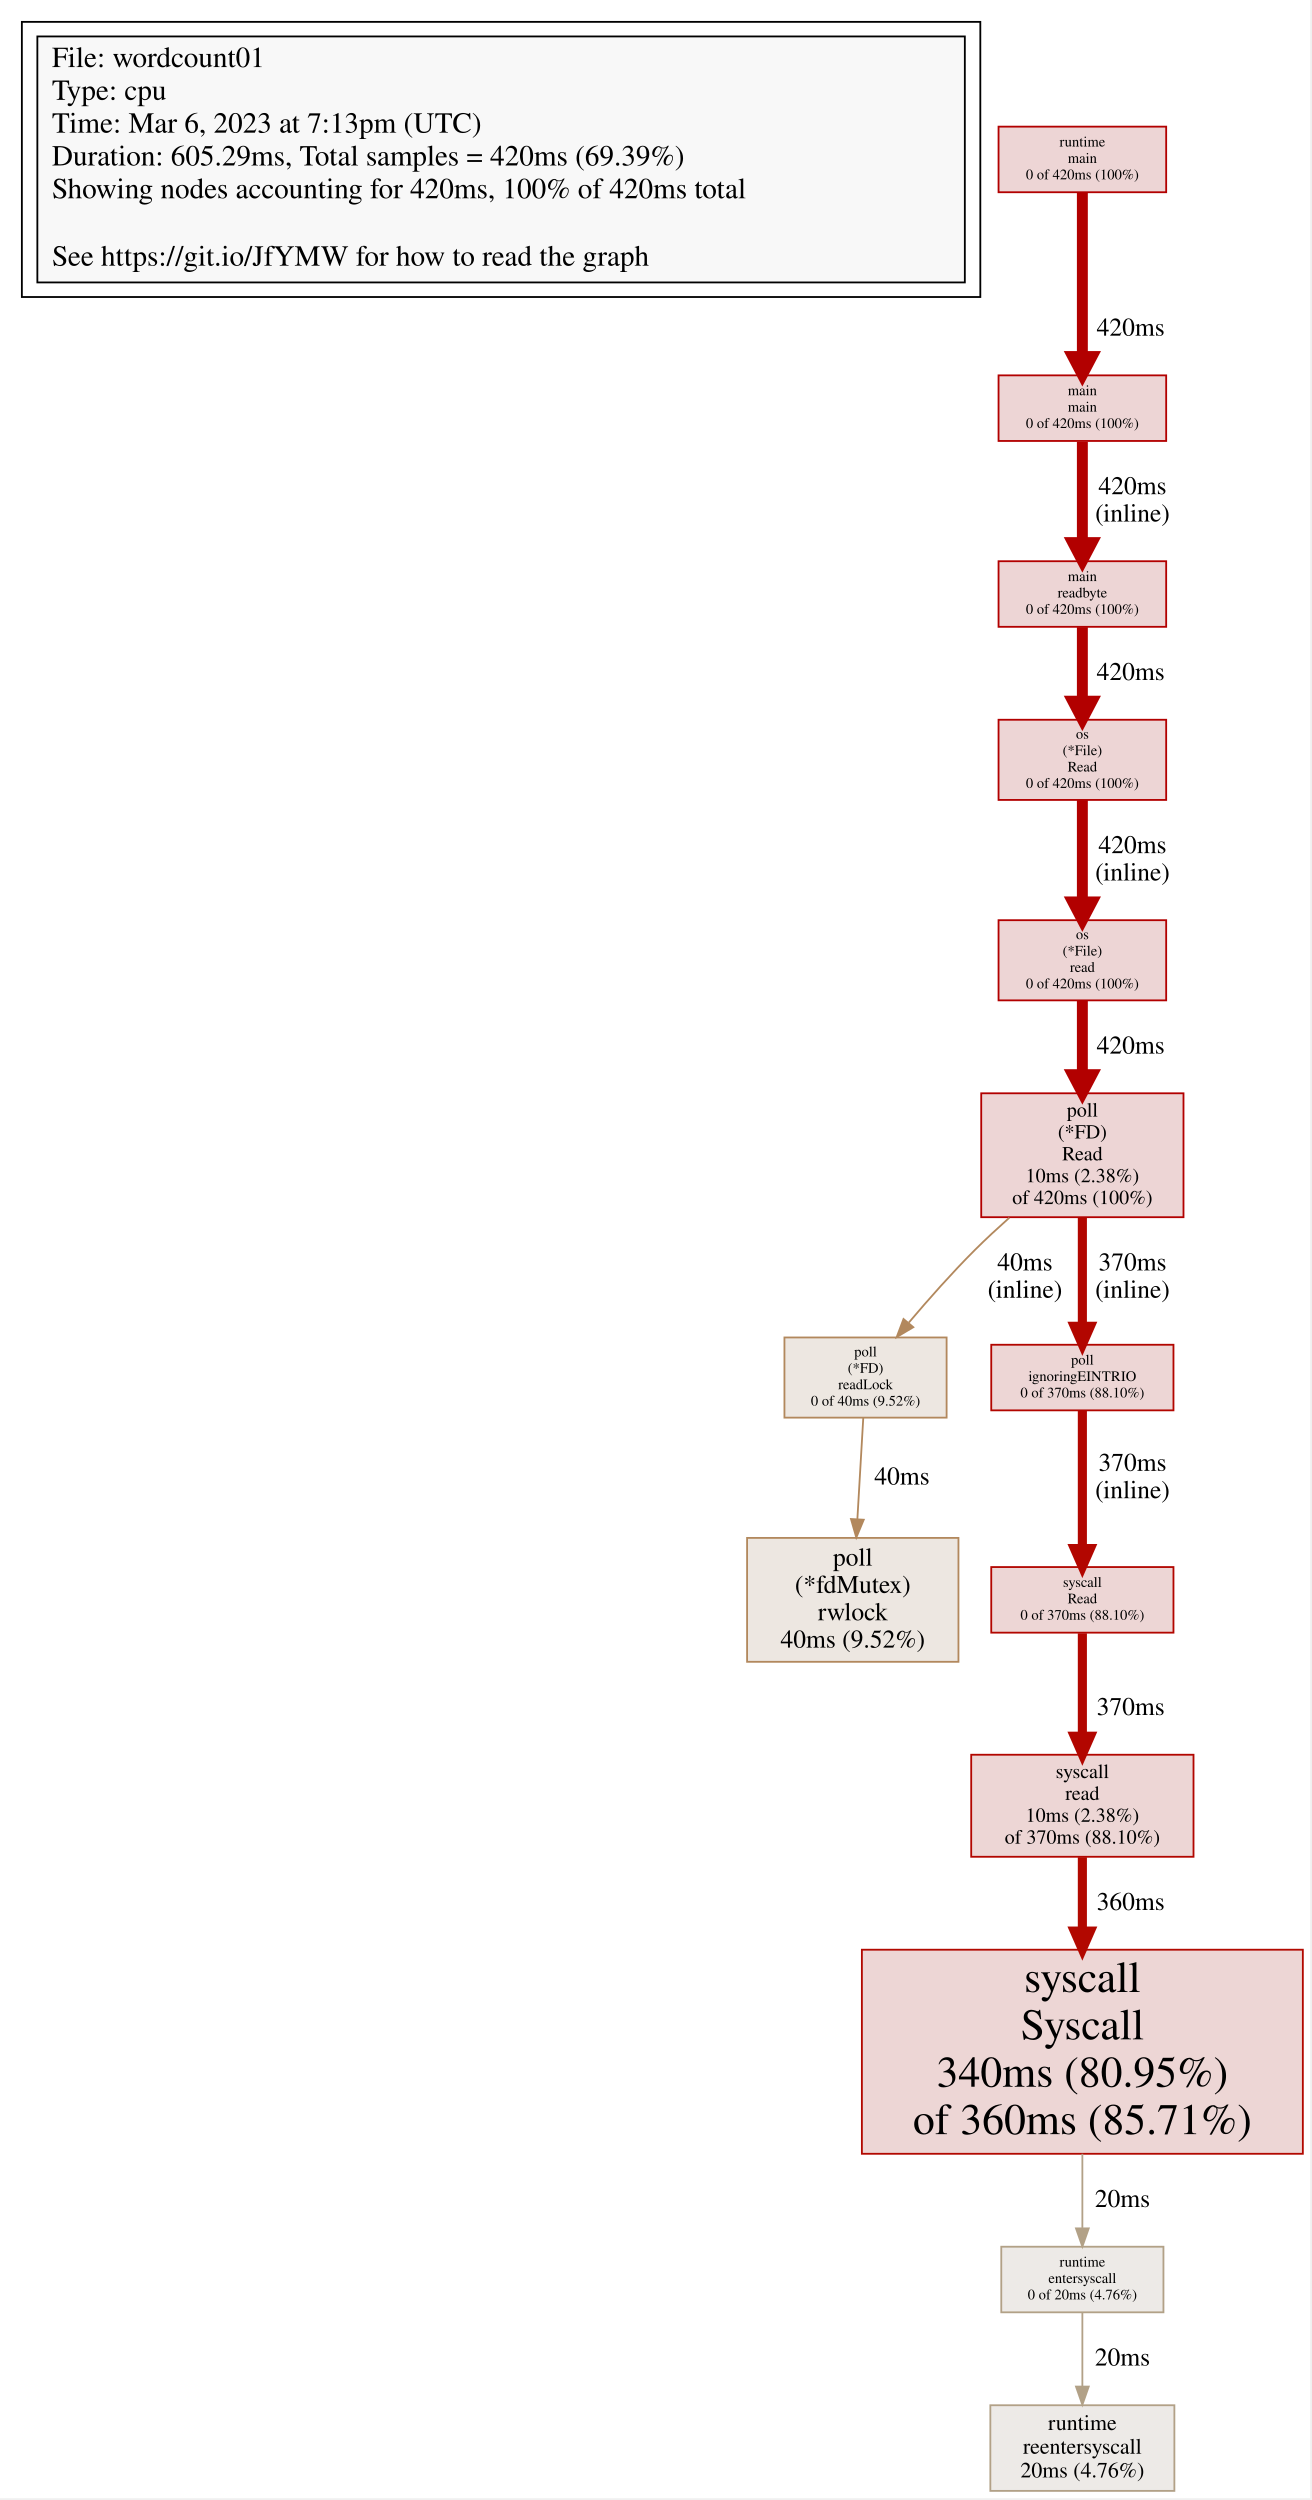
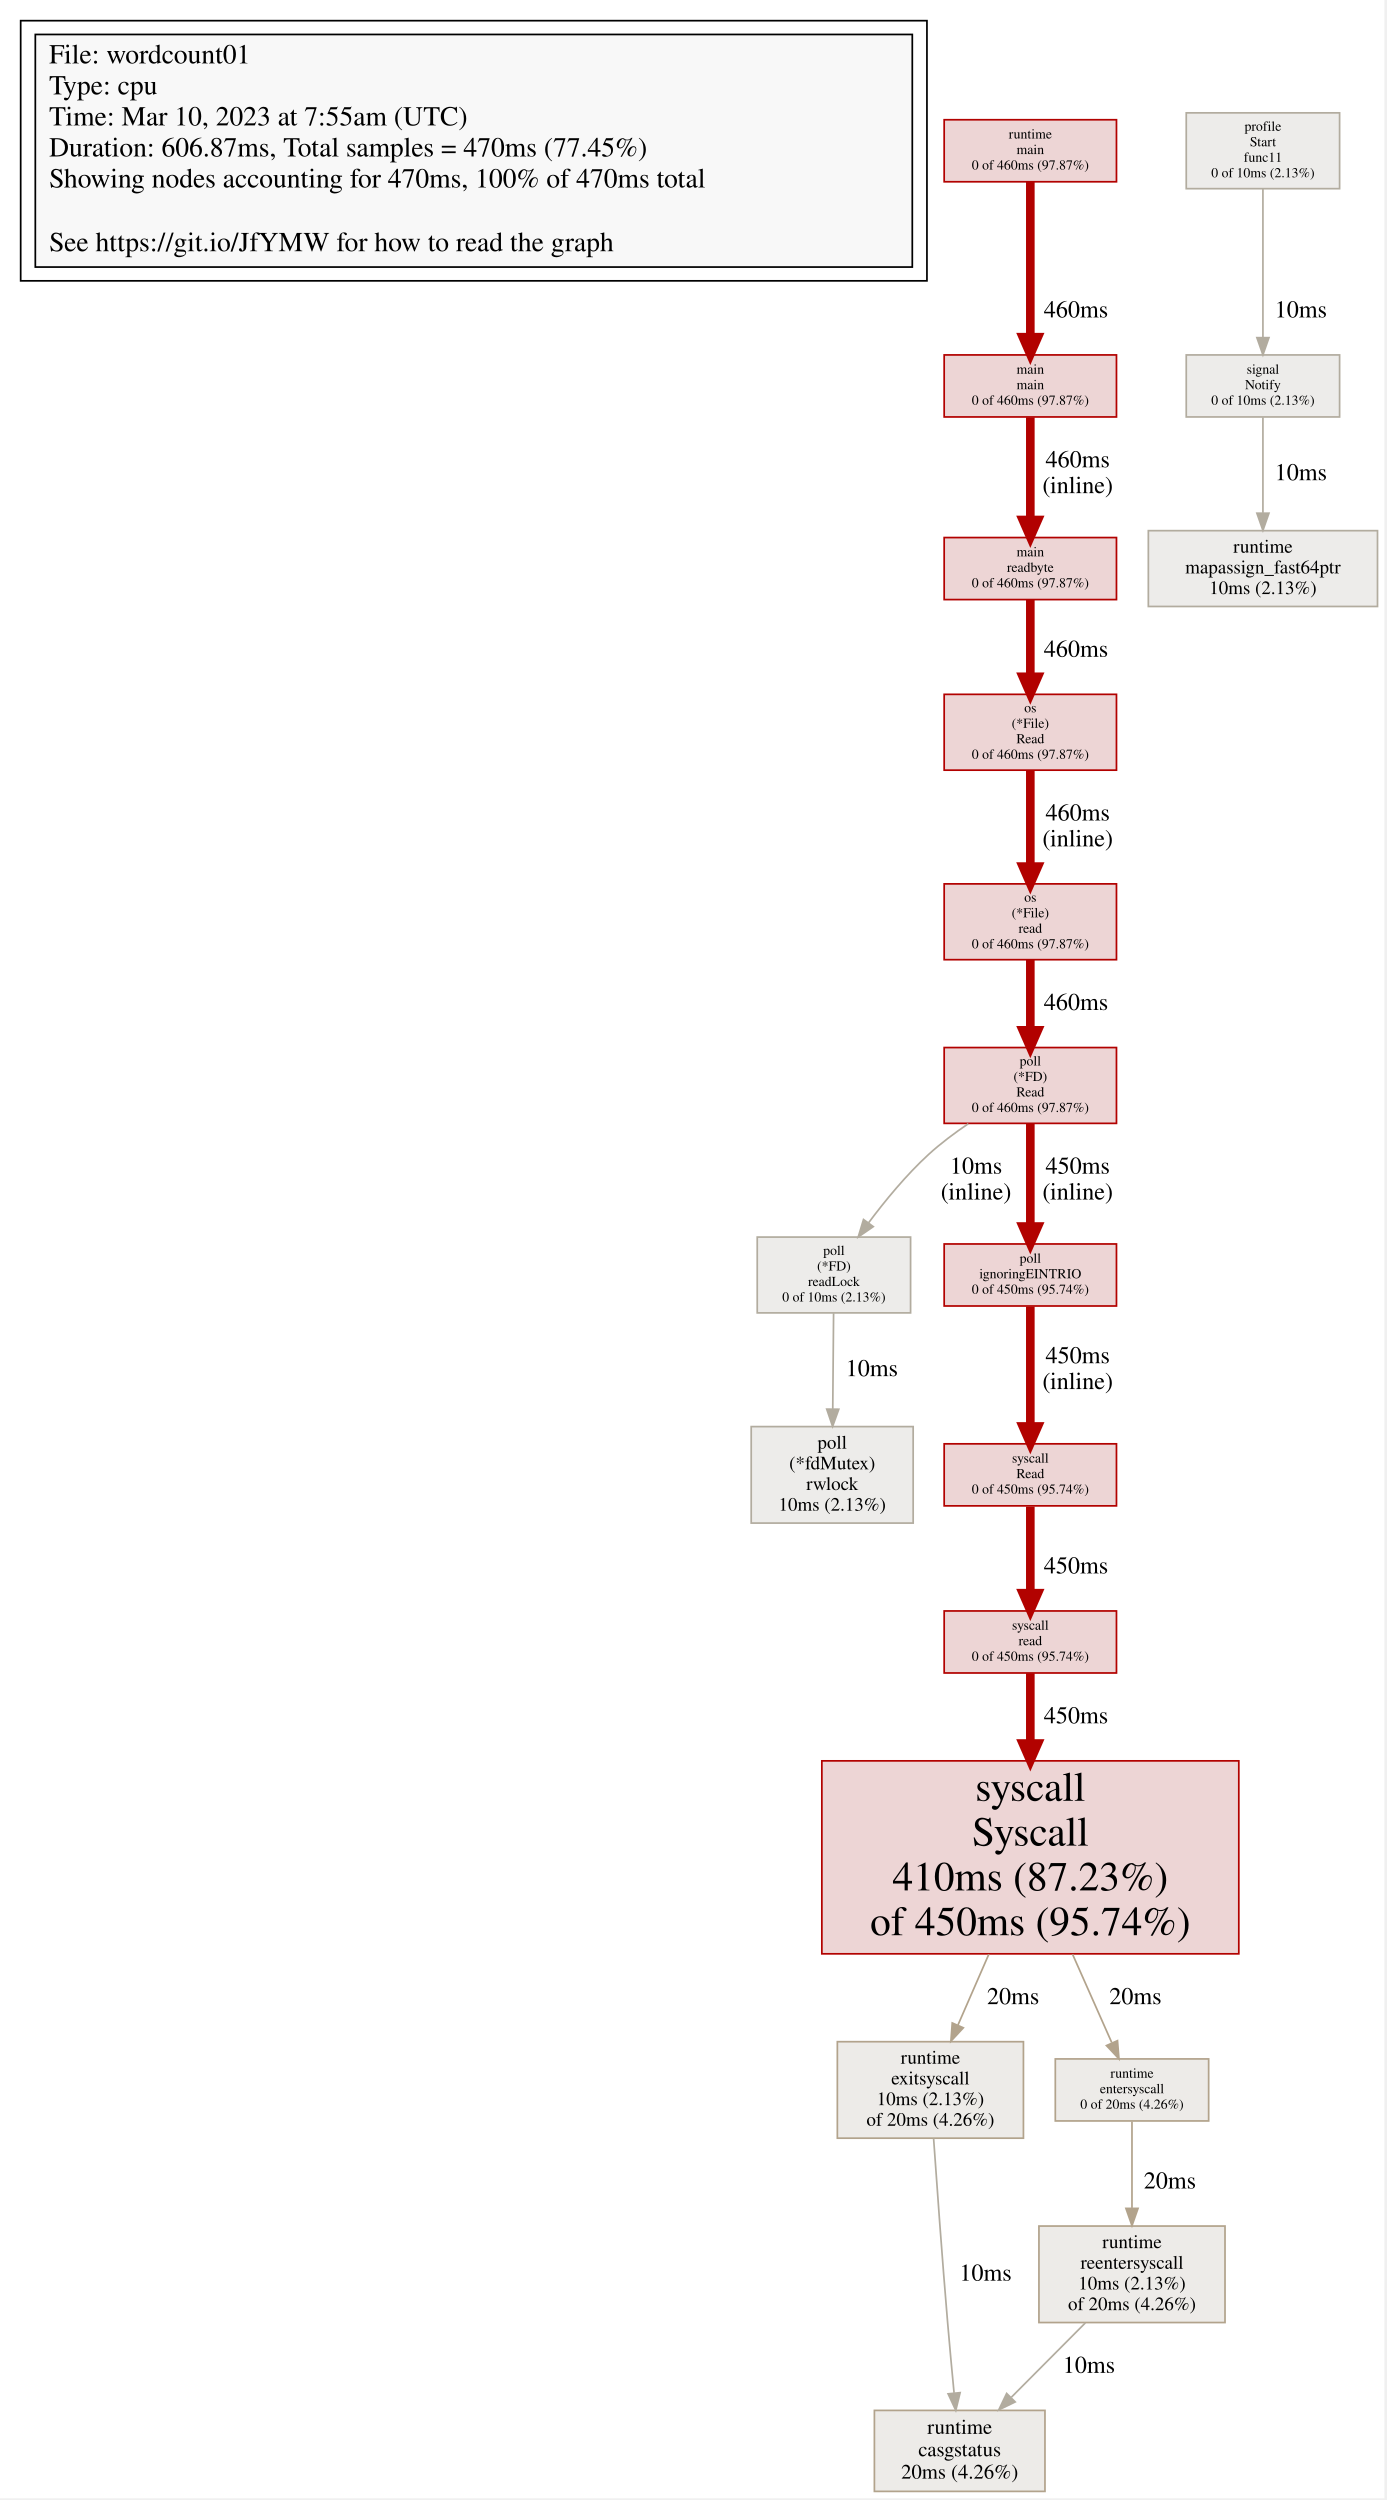
<svg xmlns="http://www.w3.org/2000/svg" xmlns:xlink="http://www.w3.org/1999/xlink" width="100%" height="100%">
  <g id="viewport" transform="scale(0.5,0.5) translate(0,0)">
-     <g id="graph0" class="graph" transform="scale(1 1) rotate(0) translate(4 1367)">
-       <polygon fill="white" stroke="transparent" points="-4,4 -4,-1367 715,-1367 715,4 -4,4" />
+     <g id="graph0" class="graph" transform="scale(1 1) rotate(0) translate(4 1446)">
+       <polygon fill="white" stroke="transparent" points="-4,4 -4,-1446 799.5,-1446 799.5,4 -4,4" />
      <g id="clust1" class="cluster">
-         <polygon fill="none" stroke="black" points="8,-1204 8,-1355 534,-1355 534,-1204 8,-1204" />
+         <polygon fill="none" stroke="black" points="8,-1283 8,-1434 534,-1434 534,-1283 8,-1283" />
      </g>
      <g id="node1" class="node">
        <g id="a_node1">
          <a xlink:title="wordcount01">
-             <polygon fill="#f8f8f8" stroke="black" points="525.5,-1347 16.5,-1347 16.5,-1212 525.5,-1212 525.5,-1347" />
-             <text text-anchor="start" x="24.5" y="-1330.2" font-family="Times,serif" font-size="16.00">File: wordcount01</text>
-             <text text-anchor="start" x="24.5" y="-1312.2" font-family="Times,serif" font-size="16.00">Type: cpu</text>
-             <text text-anchor="start" x="24.5" y="-1294.2" font-family="Times,serif" font-size="16.00">Time: Mar 6, 2023 at 7:13pm (UTC)</text>
-             <text text-anchor="start" x="24.5" y="-1276.2" font-family="Times,serif" font-size="16.00">Duration: 605.29ms, Total samples = 420ms (69.39%)</text>
-             <text text-anchor="start" x="24.5" y="-1258.2" font-family="Times,serif" font-size="16.00">Showing nodes accounting for 420ms, 100% of 420ms total</text>
-             <text text-anchor="start" x="24.5" y="-1221.2" font-family="Times,serif" font-size="16.00">See https://git.io/JfYMW for how to read the graph</text>
+             <polygon fill="#f8f8f8" stroke="black" points="525.5,-1426 16.5,-1426 16.5,-1291 525.5,-1291 525.5,-1426" />
+             <text text-anchor="start" x="24.5" y="-1409.2" font-family="Times,serif" font-size="16.00">File: wordcount01</text>
+             <text text-anchor="start" x="24.5" y="-1391.2" font-family="Times,serif" font-size="16.00">Type: cpu</text>
+             <text text-anchor="start" x="24.5" y="-1373.2" font-family="Times,serif" font-size="16.00">Time: Mar 10, 2023 at 7:55am (UTC)</text>
+             <text text-anchor="start" x="24.5" y="-1355.2" font-family="Times,serif" font-size="16.00">Duration: 606.87ms, Total samples = 470ms (77.45%)</text>
+             <text text-anchor="start" x="24.5" y="-1337.2" font-family="Times,serif" font-size="16.00">Showing nodes accounting for 470ms, 100% of 470ms total</text>
+             <text text-anchor="start" x="24.5" y="-1300.2" font-family="Times,serif" font-size="16.00">See https://git.io/JfYMW for how to read the graph</text>
          </a>
        </g>
      </g>
      <g id="node1" class="node">
        <g id="a_node1">
-           <a xlink:title="syscall.Syscall (360ms)">
-             <polygon fill="#edd6d5" stroke="#b20800" points="711,-297 469,-297 469,-185 711,-185 711,-297" />
-             <text text-anchor="middle" x="590" y="-273.8" font-family="Times,serif" font-size="24.00">syscall</text>
-             <text text-anchor="middle" x="590" y="-247.8" font-family="Times,serif" font-size="24.00">Syscall</text>
-             <text text-anchor="middle" x="590" y="-221.8" font-family="Times,serif" font-size="24.00">340ms (80.95%)</text>
-             <text text-anchor="middle" x="590" y="-195.8" font-family="Times,serif" font-size="24.00">of 360ms (85.71%)</text>
-           </a>
-         </g>
-       </g>
-       <g id="node13" class="node">
-         <g id="a_node13">
+           <a xlink:title="syscall.Syscall (450ms)">
+             <polygon fill="#edd5d5" stroke="#b20200" points="715,-424 473,-424 473,-312 715,-312 715,-424" />
+             <text text-anchor="middle" x="594" y="-400.8" font-family="Times,serif" font-size="24.00">syscall</text>
+             <text text-anchor="middle" x="594" y="-374.8" font-family="Times,serif" font-size="24.00">Syscall</text>
+             <text text-anchor="middle" x="594" y="-348.8" font-family="Times,serif" font-size="24.00">410ms (87.23%)</text>
+             <text text-anchor="middle" x="594" y="-322.8" font-family="Times,serif" font-size="24.00">of 450ms (95.74%)</text>
+           </a>
+         </g>
+       </g>
+       <g id="node5" class="node">
+         <g id="a_node5">
+           <a xlink:title="runtime.exitsyscall (20ms)">
+             <polygon fill="#edebe8" stroke="#b2a38c" points="590,-261 482,-261 482,-205 590,-205 590,-261" />
+             <text text-anchor="middle" x="536" y="-248.2" font-family="Times,serif" font-size="11.00">runtime</text>
+             <text text-anchor="middle" x="536" y="-236.2" font-family="Times,serif" font-size="11.00">exitsyscall</text>
+             <text text-anchor="middle" x="536" y="-224.2" font-family="Times,serif" font-size="11.00">10ms (2.13%)</text>
+             <text text-anchor="middle" x="536" y="-212.2" font-family="Times,serif" font-size="11.00">of 20ms (4.26%)</text>
+           </a>
+         </g>
+       </g>
+       <g id="edge12" class="edge">
+         <g id="a_edge12">
+           <a xlink:title="syscall.Syscall -&gt; runtime.exitsyscall (20ms)">
+             <path fill="none" stroke="#b2a38c" d="M569.91,-311.75C563.86,-297.87 557.51,-283.32 551.97,-270.61" />
+             <polygon fill="#b2a38c" stroke="#b2a38c" points="555.11,-269.06 547.9,-261.29 548.69,-271.86 555.11,-269.06" />
+           </a>
+         </g>
+         <g id="a_edge12-label">
+           <a xlink:title="syscall.Syscall -&gt; runtime.exitsyscall (20ms)">
+             <text text-anchor="middle" x="584" y="-282.8" font-family="Times,serif" font-size="14.00"> 20ms</text>
+           </a>
+         </g>
+       </g>
+       <g id="node17" class="node">
+         <g id="a_node17">
          <a xlink:title="runtime.entersyscall (20ms)">
-             <polygon fill="#edeae7" stroke="#b2a187" points="634.5,-134 545.5,-134 545.5,-98 634.5,-98 634.5,-134" />
-             <text text-anchor="middle" x="590" y="-123.1" font-family="Times,serif" font-size="8.00">runtime</text>
-             <text text-anchor="middle" x="590" y="-114.1" font-family="Times,serif" font-size="8.00">entersyscall</text>
-             <text text-anchor="middle" x="590" y="-105.1" font-family="Times,serif" font-size="8.00">0 of 20ms (4.76%)</text>
-           </a>
-         </g>
-       </g>
-       <g id="edge13" class="edge">
-         <g id="a_edge13">
+             <polygon fill="#edebe8" stroke="#b2a38c" points="697.5,-251 608.5,-251 608.5,-215 697.5,-215 697.5,-251" />
+             <text text-anchor="middle" x="653" y="-240.1" font-family="Times,serif" font-size="8.00">runtime</text>
+             <text text-anchor="middle" x="653" y="-231.1" font-family="Times,serif" font-size="8.00">entersyscall</text>
+             <text text-anchor="middle" x="653" y="-222.1" font-family="Times,serif" font-size="8.00">0 of 20ms (4.26%)</text>
+           </a>
+         </g>
+       </g>
+       <g id="edge11" class="edge">
+         <g id="a_edge11">
          <a xlink:title="syscall.Syscall -&gt; runtime.entersyscall (20ms)">
-             <path fill="none" stroke="#b2a187" d="M590,-184.98C590,-170.87 590,-156.31 590,-144.3" />
-             <polygon fill="#b2a187" stroke="#b2a187" points="593.5,-144.07 590,-134.07 586.5,-144.07 593.5,-144.07" />
-           </a>
-         </g>
-         <g id="a_edge13-label">
+             <path fill="none" stroke="#b2a38c" d="M618.51,-311.75C626.38,-294.01 634.74,-275.16 641.26,-260.47" />
+             <polygon fill="#b2a38c" stroke="#b2a38c" points="644.59,-261.59 645.45,-251.03 638.19,-258.75 644.59,-261.59" />
+           </a>
+         </g>
+         <g id="a_edge11-label">
          <a xlink:title="syscall.Syscall -&gt; runtime.entersyscall (20ms)">
-             <text text-anchor="middle" x="612" y="-155.8" font-family="Times,serif" font-size="14.00"> 20ms</text>
+             <text text-anchor="middle" x="655" y="-282.8" font-family="Times,serif" font-size="14.00"> 20ms</text>
          </a>
        </g>
      </g>
      <g id="node2" class="node">
        <g id="a_node2">
-           <a xlink:title="runtime.main (420ms)">
-             <polygon fill="#edd5d5" stroke="#b20000" points="636,-1297.5 544,-1297.5 544,-1261.5 636,-1261.5 636,-1297.5" />
-             <text text-anchor="middle" x="590" y="-1286.6" font-family="Times,serif" font-size="8.00">runtime</text>
-             <text text-anchor="middle" x="590" y="-1277.6" font-family="Times,serif" font-size="8.00">main</text>
-             <text text-anchor="middle" x="590" y="-1268.6" font-family="Times,serif" font-size="8.00">0 of 420ms (100%)</text>
-           </a>
-         </g>
-       </g>
-       <g id="node9" class="node">
-         <g id="a_node9">
-           <a xlink:title="main.main (420ms)">
-             <polygon fill="#edd5d5" stroke="#b20000" points="636,-1161 544,-1161 544,-1125 636,-1125 636,-1161" />
-             <text text-anchor="middle" x="590" y="-1150.1" font-family="Times,serif" font-size="8.00">main</text>
-             <text text-anchor="middle" x="590" y="-1141.1" font-family="Times,serif" font-size="8.00">main</text>
-             <text text-anchor="middle" x="590" y="-1132.1" font-family="Times,serif" font-size="8.00">0 of 420ms (100%)</text>
+           <a xlink:title="runtime.main (460ms)">
+             <polygon fill="#edd5d5" stroke="#b20100" points="644,-1376.5 544,-1376.5 544,-1340.5 644,-1340.5 644,-1376.5" />
+             <text text-anchor="middle" x="594" y="-1365.6" font-family="Times,serif" font-size="8.00">runtime</text>
+             <text text-anchor="middle" x="594" y="-1356.6" font-family="Times,serif" font-size="8.00">main</text>
+             <text text-anchor="middle" x="594" y="-1347.6" font-family="Times,serif" font-size="8.00">0 of 460ms (97.87%)</text>
+           </a>
+         </g>
+       </g>
+       <g id="node12" class="node">
+         <g id="a_node12">
+           <a xlink:title="main.main (460ms)">
+             <polygon fill="#edd5d5" stroke="#b20100" points="644,-1240 544,-1240 544,-1204 644,-1204 644,-1240" />
+             <text text-anchor="middle" x="594" y="-1229.1" font-family="Times,serif" font-size="8.00">main</text>
+             <text text-anchor="middle" x="594" y="-1220.1" font-family="Times,serif" font-size="8.00">main</text>
+             <text text-anchor="middle" x="594" y="-1211.1" font-family="Times,serif" font-size="8.00">0 of 460ms (97.87%)</text>
          </a>
        </g>
      </g>
      <g id="edge5" class="edge">
        <g id="a_edge5">
-           <a xlink:title="runtime.main -&gt; main.main (420ms)">
-             <path fill="none" stroke="#b20000" stroke-width="6" d="M590,-1261.47C590,-1238.85 590,-1198.64 590,-1171.64" />
-             <polygon fill="#b20000" stroke="#b20000" stroke-width="6" points="595.25,-1171.32 590,-1161.32 584.75,-1171.32 595.25,-1171.32" />
+           <a xlink:title="runtime.main -&gt; main.main (460ms)">
+             <path fill="none" stroke="#b20100" stroke-width="5" d="M594,-1340.47C594,-1317.85 594,-1277.64 594,-1250.64" />
+             <polygon fill="#b20100" stroke="#b20100" stroke-width="5" points="598.38,-1250.32 594,-1240.32 589.63,-1250.32 598.38,-1250.32" />
          </a>
        </g>
        <g id="a_edge5-label">
-           <a xlink:title="runtime.main -&gt; main.main (420ms)">
-             <text text-anchor="middle" x="616.5" y="-1182.8" font-family="Times,serif" font-size="14.00"> 420ms</text>
+           <a xlink:title="runtime.main -&gt; main.main (460ms)">
+             <text text-anchor="middle" x="620.5" y="-1261.8" font-family="Times,serif" font-size="14.00"> 460ms</text>
          </a>
        </g>
      </g>
      <g id="node3" class="node">
        <g id="a_node3">
-           <a xlink:title="internal/poll.(*FD).Read (420ms)">
-             <polygon fill="#edd5d5" stroke="#b20000" points="645.5,-767 534.5,-767 534.5,-699 645.5,-699 645.5,-767" />
-             <text text-anchor="middle" x="590" y="-754.2" font-family="Times,serif" font-size="11.00">poll</text>
-             <text text-anchor="middle" x="590" y="-742.2" font-family="Times,serif" font-size="11.00">(*FD)</text>
-             <text text-anchor="middle" x="590" y="-730.2" font-family="Times,serif" font-size="11.00">Read</text>
-             <text text-anchor="middle" x="590" y="-718.2" font-family="Times,serif" font-size="11.00">10ms (2.38%)</text>
-             <text text-anchor="middle" x="590" y="-706.2" font-family="Times,serif" font-size="11.00">of 420ms (100%)</text>
-           </a>
-         </g>
-       </g>
-       <g id="node7" class="node">
-         <g id="a_node7">
-           <a xlink:title="internal/poll.(*FD).readLock (40ms)">
-             <polygon fill="#ede7e1" stroke="#b2885d" points="515.5,-633 426.5,-633 426.5,-589 515.5,-589 515.5,-633" />
-             <text text-anchor="middle" x="471" y="-622.6" font-family="Times,serif" font-size="8.00">poll</text>
-             <text text-anchor="middle" x="471" y="-613.6" font-family="Times,serif" font-size="8.00">(*FD)</text>
-             <text text-anchor="middle" x="471" y="-604.6" font-family="Times,serif" font-size="8.00">readLock</text>
-             <text text-anchor="middle" x="471" y="-595.6" font-family="Times,serif" font-size="8.00">0 of 40ms (9.52%)</text>
-           </a>
-         </g>
-       </g>
-       <g id="edge10" class="edge">
-         <g id="a_edge10">
-           <a xlink:title="internal/poll.(*FD).Read -&gt; internal/poll.(*FD).readLock (40ms)">
-             <path fill="none" stroke="#b2885d" d="M549.95,-698.74C543.47,-692.97 536.94,-686.93 531,-681 518.46,-668.5 505.45,-653.79 494.77,-641.17" />
-             <polygon fill="#b2885d" stroke="#b2885d" points="497.22,-638.64 488.11,-633.22 491.85,-643.13 497.22,-638.64" />
-           </a>
-         </g>
-         <g id="a_edge10-label">
-           <a xlink:title="internal/poll.(*FD).Read -&gt; internal/poll.(*FD).readLock (40ms)">
-             <text text-anchor="middle" x="558.5" y="-669.8" font-family="Times,serif" font-size="14.00"> 40ms</text>
-             <text text-anchor="middle" x="558.5" y="-654.8" font-family="Times,serif" font-size="14.00"> (inline)</text>
-           </a>
-         </g>
-       </g>
-       <g id="node8" class="node">
-         <g id="a_node8">
-           <a xlink:title="internal/poll.ignoringEINTRIO (370ms)">
-             <polygon fill="#edd6d5" stroke="#b20600" points="640,-629 540,-629 540,-593 640,-593 640,-629" />
-             <text text-anchor="middle" x="590" y="-618.1" font-family="Times,serif" font-size="8.00">poll</text>
-             <text text-anchor="middle" x="590" y="-609.1" font-family="Times,serif" font-size="8.00">ignoringEINTRIO</text>
-             <text text-anchor="middle" x="590" y="-600.1" font-family="Times,serif" font-size="8.00">0 of 370ms (88.10%)</text>
+           <a xlink:title="internal/poll.(*FD).Read (460ms)">
+             <polygon fill="#edd5d5" stroke="#b20100" points="644,-838 544,-838 544,-794 644,-794 644,-838" />
+             <text text-anchor="middle" x="594" y="-827.6" font-family="Times,serif" font-size="8.00">poll</text>
+             <text text-anchor="middle" x="594" y="-818.6" font-family="Times,serif" font-size="8.00">(*FD)</text>
+             <text text-anchor="middle" x="594" y="-809.6" font-family="Times,serif" font-size="8.00">Read</text>
+             <text text-anchor="middle" x="594" y="-800.6" font-family="Times,serif" font-size="8.00">0 of 460ms (97.87%)</text>
+           </a>
+         </g>
+       </g>
+       <g id="node10" class="node">
+         <g id="a_node10">
+           <a xlink:title="internal/poll.(*FD).readLock (10ms)">
+             <polygon fill="#edecea" stroke="#b2ac9f" points="524.5,-728 435.5,-728 435.5,-684 524.5,-684 524.5,-728" />
+             <text text-anchor="middle" x="480" y="-717.6" font-family="Times,serif" font-size="8.00">poll</text>
+             <text text-anchor="middle" x="480" y="-708.6" font-family="Times,serif" font-size="8.00">(*FD)</text>
+             <text text-anchor="middle" x="480" y="-699.6" font-family="Times,serif" font-size="8.00">readLock</text>
+             <text text-anchor="middle" x="480" y="-690.6" font-family="Times,serif" font-size="8.00">0 of 10ms (2.13%)</text>
+           </a>
+         </g>
+       </g>
+       <g id="edge14" class="edge">
+         <g id="a_edge14">
+           <a xlink:title="internal/poll.(*FD).Read -&gt; internal/poll.(*FD).readLock (10ms)">
+             <path fill="none" stroke="#b2ac9f" d="M558.03,-793.82C550.09,-788.45 541.98,-782.38 535,-776 522.11,-764.21 509.79,-749.23 500.09,-736.25" />
+             <polygon fill="#b2ac9f" stroke="#b2ac9f" points="502.84,-734.07 494.12,-728.06 497.18,-738.2 502.84,-734.07" />
+           </a>
+         </g>
+         <g id="a_edge14-label">
+           <a xlink:title="internal/poll.(*FD).Read -&gt; internal/poll.(*FD).readLock (10ms)">
+             <text text-anchor="middle" x="562.5" y="-764.8" font-family="Times,serif" font-size="14.00"> 10ms</text>
+             <text text-anchor="middle" x="562.5" y="-749.8" font-family="Times,serif" font-size="14.00"> (inline)</text>
+           </a>
+         </g>
+       </g>
+       <g id="node11" class="node">
+         <g id="a_node11">
+           <a xlink:title="internal/poll.ignoringEINTRIO (450ms)">
+             <polygon fill="#edd5d5" stroke="#b20200" points="644,-724 544,-724 544,-688 644,-688 644,-724" />
+             <text text-anchor="middle" x="594" y="-713.1" font-family="Times,serif" font-size="8.00">poll</text>
+             <text text-anchor="middle" x="594" y="-704.1" font-family="Times,serif" font-size="8.00">ignoringEINTRIO</text>
+             <text text-anchor="middle" x="594" y="-695.1" font-family="Times,serif" font-size="8.00">0 of 450ms (95.74%)</text>
          </a>
        </g>
      </g>
      <g id="edge6" class="edge">
        <g id="a_edge6">
-           <a xlink:title="internal/poll.(*FD).Read -&gt; internal/poll.ignoringEINTRIO (370ms)">
-             <path fill="none" stroke="#b20600" stroke-width="5" d="M590,-698.89C590,-680.16 590,-657.03 590,-639.34" />
-             <polygon fill="#b20600" stroke="#b20600" stroke-width="5" points="594.38,-639.12 590,-629.12 585.63,-639.12 594.38,-639.12" />
+           <a xlink:title="internal/poll.(*FD).Read -&gt; internal/poll.ignoringEINTRIO (450ms)">
+             <path fill="none" stroke="#b20200" stroke-width="5" d="M594,-793.92C594,-776.88 594,-752.78 594,-734.27" />
+             <polygon fill="#b20200" stroke="#b20200" stroke-width="5" points="598.38,-734.12 594,-724.12 589.63,-734.12 598.38,-734.12" />
          </a>
        </g>
        <g id="a_edge6-label">
-           <a xlink:title="internal/poll.(*FD).Read -&gt; internal/poll.ignoringEINTRIO (370ms)">
-             <text text-anchor="middle" x="617.5" y="-669.8" font-family="Times,serif" font-size="14.00"> 370ms</text>
-             <text text-anchor="middle" x="617.5" y="-654.8" font-family="Times,serif" font-size="14.00"> (inline)</text>
+           <a xlink:title="internal/poll.(*FD).Read -&gt; internal/poll.ignoringEINTRIO (450ms)">
+             <text text-anchor="middle" x="621.5" y="-764.8" font-family="Times,serif" font-size="14.00"> 450ms</text>
+             <text text-anchor="middle" x="621.5" y="-749.8" font-family="Times,serif" font-size="14.00"> (inline)</text>
          </a>
        </g>
      </g>
      <g id="node4" class="node">
        <g id="a_node4">
-           <a xlink:title="internal/poll.(*fdMutex).rwlock (40ms)">
-             <polygon fill="#ede7e1" stroke="#b2885d" points="522,-523 406,-523 406,-455 522,-455 522,-523" />
-             <text text-anchor="middle" x="464" y="-507.8" font-family="Times,serif" font-size="14.00">poll</text>
-             <text text-anchor="middle" x="464" y="-492.8" font-family="Times,serif" font-size="14.00">(*fdMutex)</text>
-             <text text-anchor="middle" x="464" y="-477.8" font-family="Times,serif" font-size="14.00">rwlock</text>
-             <text text-anchor="middle" x="464" y="-462.8" font-family="Times,serif" font-size="14.00">40ms (9.52%)</text>
-           </a>
-         </g>
-       </g>
-       <g id="node5" class="node">
-         <g id="a_node5">
-           <a xlink:title="syscall.read (370ms)">
-             <polygon fill="#edd6d5" stroke="#b20600" points="651,-404 529,-404 529,-348 651,-348 651,-404" />
-             <text text-anchor="middle" x="590" y="-391.2" font-family="Times,serif" font-size="11.00">syscall</text>
-             <text text-anchor="middle" x="590" y="-379.2" font-family="Times,serif" font-size="11.00">read</text>
-             <text text-anchor="middle" x="590" y="-367.2" font-family="Times,serif" font-size="11.00">10ms (2.38%)</text>
-             <text text-anchor="middle" x="590" y="-355.2" font-family="Times,serif" font-size="11.00">of 370ms (88.10%)</text>
-           </a>
-         </g>
-       </g>
-       <g id="edge9" class="edge">
-         <g id="a_edge9">
-           <a xlink:title="syscall.read -&gt; syscall.Syscall (360ms)">
-             <path fill="none" stroke="#b20800" stroke-width="5" d="M590,-347.76C590,-336.02 590,-321.74 590,-307.51" />
-             <polygon fill="#b20800" stroke="#b20800" stroke-width="5" points="594.38,-307.2 590,-297.2 585.63,-307.2 594.38,-307.2" />
-           </a>
-         </g>
-         <g id="a_edge9-label">
-           <a xlink:title="syscall.read -&gt; syscall.Syscall (360ms)">
-             <text text-anchor="middle" x="616.5" y="-318.8" font-family="Times,serif" font-size="14.00"> 360ms</text>
+           <a xlink:title="runtime.casgstatus (20ms)">
+             <polygon fill="#edebe8" stroke="#b2a38c" points="602.5,-47 503.5,-47 503.5,0 602.5,0 602.5,-47" />
+             <text text-anchor="middle" x="553" y="-33.4" font-family="Times,serif" font-size="12.00">runtime</text>
+             <text text-anchor="middle" x="553" y="-20.4" font-family="Times,serif" font-size="12.00">casgstatus</text>
+             <text text-anchor="middle" x="553" y="-7.4" font-family="Times,serif" font-size="12.00">20ms (4.26%)</text>
+           </a>
+         </g>
+       </g>
+       <g id="edge17" class="edge">
+         <g id="a_edge17">
+           <a xlink:title="runtime.exitsyscall -&gt; runtime.casgstatus (10ms)">
+             <path fill="none" stroke="#b2ac9f" d="M537.87,-204.78C539.76,-177.7 542.86,-134.96 546,-98 547.14,-84.63 548.51,-69.9 549.74,-57.17" />
+             <polygon fill="#b2ac9f" stroke="#b2ac9f" points="553.25,-57.3 550.74,-47.01 546.28,-56.62 553.25,-57.3" />
+           </a>
+         </g>
+         <g id="a_edge17-label">
+           <a xlink:title="runtime.exitsyscall -&gt; runtime.casgstatus (10ms)">
+             <text text-anchor="middle" x="568" y="-122.3" font-family="Times,serif" font-size="14.00"> 10ms</text>
          </a>
        </g>
      </g>
      <g id="node6" class="node">
        <g id="a_node6">
          <a xlink:title="runtime.reentersyscall (20ms)">
-             <polygon fill="#edeae7" stroke="#b2a187" points="640.5,-47 539.5,-47 539.5,0 640.5,0 640.5,-47" />
-             <text text-anchor="middle" x="590" y="-33.4" font-family="Times,serif" font-size="12.00">runtime</text>
-             <text text-anchor="middle" x="590" y="-20.4" font-family="Times,serif" font-size="12.00">reentersyscall</text>
-             <text text-anchor="middle" x="590" y="-7.4" font-family="Times,serif" font-size="12.00">20ms (4.76%)</text>
-           </a>
-         </g>
-       </g>
-       <g id="edge11" class="edge">
-         <g id="a_edge11">
-           <a xlink:title="internal/poll.(*FD).readLock -&gt; internal/poll.(*fdMutex).rwlock (40ms)">
-             <path fill="none" stroke="#b2885d" d="M469.76,-588.82C468.87,-573.49 467.63,-552.24 466.53,-533.37" />
-             <polygon fill="#b2885d" stroke="#b2885d" points="470.01,-532.97 465.94,-523.19 463.02,-533.37 470.01,-532.97" />
-           </a>
-         </g>
-         <g id="a_edge11-label">
-           <a xlink:title="internal/poll.(*FD).readLock -&gt; internal/poll.(*fdMutex).rwlock (40ms)">
-             <text text-anchor="middle" x="491" y="-552.3" font-family="Times,serif" font-size="14.00"> 40ms</text>
+             <polygon fill="#edebe8" stroke="#b2a38c" points="707,-154 599,-154 599,-98 707,-98 707,-154" />
+             <text text-anchor="middle" x="653" y="-141.2" font-family="Times,serif" font-size="11.00">runtime</text>
+             <text text-anchor="middle" x="653" y="-129.2" font-family="Times,serif" font-size="11.00">reentersyscall</text>
+             <text text-anchor="middle" x="653" y="-117.2" font-family="Times,serif" font-size="11.00">10ms (2.13%)</text>
+             <text text-anchor="middle" x="653" y="-105.2" font-family="Times,serif" font-size="11.00">of 20ms (4.26%)</text>
+           </a>
+         </g>
+       </g>
+       <g id="edge18" class="edge">
+         <g id="a_edge18">
+           <a xlink:title="runtime.reentersyscall -&gt; runtime.casgstatus (10ms)">
+             <path fill="none" stroke="#b2ac9f" d="M625.94,-97.8C612.66,-84.46 596.63,-68.35 582.99,-54.64" />
+             <polygon fill="#b2ac9f" stroke="#b2ac9f" points="585.22,-51.92 575.68,-47.3 580.26,-56.85 585.22,-51.92" />
+           </a>
+         </g>
+         <g id="a_edge18-label">
+           <a xlink:title="runtime.reentersyscall -&gt; runtime.casgstatus (10ms)">
+             <text text-anchor="middle" x="628" y="-68.8" font-family="Times,serif" font-size="14.00"> 10ms</text>
+           </a>
+         </g>
+       </g>
+       <g id="node7" class="node">
+         <g id="a_node7">
+           <a xlink:title="internal/poll.(*fdMutex).rwlock (10ms)">
+             <polygon fill="#edecea" stroke="#b2ac9f" points="526,-618 432,-618 432,-562 526,-562 526,-618" />
+             <text text-anchor="middle" x="479" y="-605.2" font-family="Times,serif" font-size="11.00">poll</text>
+             <text text-anchor="middle" x="479" y="-593.2" font-family="Times,serif" font-size="11.00">(*fdMutex)</text>
+             <text text-anchor="middle" x="479" y="-581.2" font-family="Times,serif" font-size="11.00">rwlock</text>
+             <text text-anchor="middle" x="479" y="-569.2" font-family="Times,serif" font-size="11.00">10ms (2.13%)</text>
+           </a>
+         </g>
+       </g>
+       <g id="node8" class="node">
+         <g id="a_node8">
+           <a xlink:title="runtime.mapassign_fast64ptr (10ms)">
+             <polygon fill="#edecea" stroke="#b2ac9f" points="795.5,-1138 662.5,-1138 662.5,-1094 795.5,-1094 795.5,-1138" />
+             <text text-anchor="middle" x="729" y="-1125.2" font-family="Times,serif" font-size="11.00">runtime</text>
+             <text text-anchor="middle" x="729" y="-1113.2" font-family="Times,serif" font-size="11.00">mapassign_fast64ptr</text>
+             <text text-anchor="middle" x="729" y="-1101.2" font-family="Times,serif" font-size="11.00">10ms (2.13%)</text>
+           </a>
+         </g>
+       </g>
+       <g id="node9" class="node">
+         <g id="a_node9">
+           <a xlink:title="github.com/pkg/profile.Start.func11 (10ms)">
+             <polygon fill="#edecea" stroke="#b2ac9f" points="773.5,-1380.5 684.5,-1380.5 684.5,-1336.5 773.5,-1336.5 773.5,-1380.5" />
+             <text text-anchor="middle" x="729" y="-1370.1" font-family="Times,serif" font-size="8.00">profile</text>
+             <text text-anchor="middle" x="729" y="-1361.1" font-family="Times,serif" font-size="8.00">Start</text>
+             <text text-anchor="middle" x="729" y="-1352.1" font-family="Times,serif" font-size="8.00">func11</text>
+             <text text-anchor="middle" x="729" y="-1343.1" font-family="Times,serif" font-size="8.00">0 of 10ms (2.13%)</text>
+           </a>
+         </g>
+       </g>
+       <g id="node16" class="node">
+         <g id="a_node16">
+           <a xlink:title="os/signal.Notify (10ms)">
+             <polygon fill="#edecea" stroke="#b2ac9f" points="773.5,-1240 684.5,-1240 684.5,-1204 773.5,-1204 773.5,-1240" />
+             <text text-anchor="middle" x="729" y="-1229.1" font-family="Times,serif" font-size="8.00">signal</text>
+             <text text-anchor="middle" x="729" y="-1220.1" font-family="Times,serif" font-size="8.00">Notify</text>
+             <text text-anchor="middle" x="729" y="-1211.1" font-family="Times,serif" font-size="8.00">0 of 10ms (2.13%)</text>
+           </a>
+         </g>
+       </g>
+       <g id="edge13" class="edge">
+         <g id="a_edge13">
+           <a xlink:title="github.com/pkg/profile.Start.func11 -&gt; os/signal.Notify (10ms)">
+             <path fill="none" stroke="#b2ac9f" d="M729,-1336.48C729,-1313.21 729,-1275.62 729,-1250.14" />
+             <polygon fill="#b2ac9f" stroke="#b2ac9f" points="732.5,-1250.03 729,-1240.03 725.5,-1250.03 732.5,-1250.03" />
+           </a>
+         </g>
+         <g id="a_edge13-label">
+           <a xlink:title="github.com/pkg/profile.Start.func11 -&gt; os/signal.Notify (10ms)">
+             <text text-anchor="middle" x="751" y="-1261.8" font-family="Times,serif" font-size="14.00"> 10ms</text>
+           </a>
+         </g>
+       </g>
+       <g id="edge15" class="edge">
+         <g id="a_edge15">
+           <a xlink:title="internal/poll.(*FD).readLock -&gt; internal/poll.(*fdMutex).rwlock (10ms)">
+             <path fill="none" stroke="#b2ac9f" d="M479.81,-683.82C479.68,-668.25 479.49,-646.67 479.33,-628.24" />
+             <polygon fill="#b2ac9f" stroke="#b2ac9f" points="482.83,-628.08 479.24,-618.11 475.83,-628.14 482.83,-628.08" />
+           </a>
+         </g>
+         <g id="a_edge15-label">
+           <a xlink:title="internal/poll.(*FD).readLock -&gt; internal/poll.(*fdMutex).rwlock (10ms)">
+             <text text-anchor="middle" x="502" y="-647.3" font-family="Times,serif" font-size="14.00"> 10ms</text>
+           </a>
+         </g>
+       </g>
+       <g id="node18" class="node">
+         <g id="a_node18">
+           <a xlink:title="syscall.Read (450ms)">
+             <polygon fill="#edd5d5" stroke="#b20200" points="644,-608 544,-608 544,-572 644,-572 644,-608" />
+             <text text-anchor="middle" x="594" y="-597.1" font-family="Times,serif" font-size="8.00">syscall</text>
+             <text text-anchor="middle" x="594" y="-588.1" font-family="Times,serif" font-size="8.00">Read</text>
+             <text text-anchor="middle" x="594" y="-579.1" font-family="Times,serif" font-size="8.00">0 of 450ms (95.74%)</text>
+           </a>
+         </g>
+       </g>
+       <g id="edge7" class="edge">
+         <g id="a_edge7">
+           <a xlink:title="internal/poll.ignoringEINTRIO -&gt; syscall.Read (450ms)">
+             <path fill="none" stroke="#b20200" stroke-width="5" d="M594,-687.69C594,-669.25 594,-639.82 594,-618.26" />
+             <polygon fill="#b20200" stroke="#b20200" stroke-width="5" points="598.38,-618.1 594,-608.1 589.63,-618.1 598.38,-618.1" />
+           </a>
+         </g>
+         <g id="a_edge7-label">
+           <a xlink:title="internal/poll.ignoringEINTRIO -&gt; syscall.Read (450ms)">
+             <text text-anchor="middle" x="621.5" y="-654.8" font-family="Times,serif" font-size="14.00"> 450ms</text>
+             <text text-anchor="middle" x="621.5" y="-639.8" font-family="Times,serif" font-size="14.00"> (inline)</text>
+           </a>
+         </g>
+       </g>
+       <g id="node13" class="node">
+         <g id="a_node13">
+           <a xlink:title="main.readbyte (460ms)">
+             <polygon fill="#edd5d5" stroke="#b20100" points="644,-1134 544,-1134 544,-1098 644,-1098 644,-1134" />
+             <text text-anchor="middle" x="594" y="-1123.1" font-family="Times,serif" font-size="8.00">main</text>
+             <text text-anchor="middle" x="594" y="-1114.1" font-family="Times,serif" font-size="8.00">readbyte</text>
+             <text text-anchor="middle" x="594" y="-1105.1" font-family="Times,serif" font-size="8.00">0 of 460ms (97.87%)</text>
+           </a>
+         </g>
+       </g>
+       <g id="edge1" class="edge">
+         <g id="a_edge1">
+           <a xlink:title="main.main -&gt; main.readbyte (460ms)">
+             <path fill="none" stroke="#b20100" stroke-width="5" d="M594,-1203.83C594,-1187.64 594,-1163.13 594,-1144.27" />
+             <polygon fill="#b20100" stroke="#b20100" stroke-width="5" points="598.38,-1144.2 594,-1134.2 589.63,-1144.2 598.38,-1144.2" />
+           </a>
+         </g>
+         <g id="a_edge1-label">
+           <a xlink:title="main.main -&gt; main.readbyte (460ms)">
+             <text text-anchor="middle" x="621.5" y="-1174.8" font-family="Times,serif" font-size="14.00"> 460ms</text>
+             <text text-anchor="middle" x="621.5" y="-1159.8" font-family="Times,serif" font-size="14.00"> (inline)</text>
          </a>
        </g>
      </g>
      <g id="node14" class="node">
        <g id="a_node14">
-           <a xlink:title="syscall.Read (370ms)">
-             <polygon fill="#edd6d5" stroke="#b20600" points="640,-507 540,-507 540,-471 640,-471 640,-507" />
-             <text text-anchor="middle" x="590" y="-496.1" font-family="Times,serif" font-size="8.00">syscall</text>
-             <text text-anchor="middle" x="590" y="-487.1" font-family="Times,serif" font-size="8.00">Read</text>
-             <text text-anchor="middle" x="590" y="-478.1" font-family="Times,serif" font-size="8.00">0 of 370ms (88.10%)</text>
-           </a>
-         </g>
-       </g>
-       <g id="edge7" class="edge">
-         <g id="a_edge7">
-           <a xlink:title="internal/poll.ignoringEINTRIO -&gt; syscall.Read (370ms)">
-             <path fill="none" stroke="#b20600" stroke-width="5" d="M590,-592.81C590,-573.11 590,-540.58 590,-517.39" />
-             <polygon fill="#b20600" stroke="#b20600" stroke-width="5" points="594.38,-517.16 590,-507.16 585.63,-517.16 594.38,-517.16" />
-           </a>
-         </g>
-         <g id="a_edge7-label">
-           <a xlink:title="internal/poll.ignoringEINTRIO -&gt; syscall.Read (370ms)">
-             <text text-anchor="middle" x="617.5" y="-559.8" font-family="Times,serif" font-size="14.00"> 370ms</text>
-             <text text-anchor="middle" x="617.5" y="-544.8" font-family="Times,serif" font-size="14.00"> (inline)</text>
-           </a>
-         </g>
-       </g>
-       <g id="node10" class="node">
-         <g id="a_node10">
-           <a xlink:title="main.readbyte (420ms)">
-             <polygon fill="#edd5d5" stroke="#b20000" points="636,-1059 544,-1059 544,-1023 636,-1023 636,-1059" />
-             <text text-anchor="middle" x="590" y="-1048.1" font-family="Times,serif" font-size="8.00">main</text>
-             <text text-anchor="middle" x="590" y="-1039.1" font-family="Times,serif" font-size="8.00">readbyte</text>
-             <text text-anchor="middle" x="590" y="-1030.1" font-family="Times,serif" font-size="8.00">0 of 420ms (100%)</text>
-           </a>
-         </g>
-       </g>
-       <g id="edge1" class="edge">
-         <g id="a_edge1">
-           <a xlink:title="main.main -&gt; main.readbyte (420ms)">
-             <path fill="none" stroke="#b20000" stroke-width="6" d="M590,-1124.58C590,-1109.38 590,-1087.07 590,-1069.46" />
-             <polygon fill="#b20000" stroke="#b20000" stroke-width="6" points="595.25,-1069.22 590,-1059.22 584.75,-1069.22 595.25,-1069.22" />
-           </a>
-         </g>
-         <g id="a_edge1-label">
-           <a xlink:title="main.main -&gt; main.readbyte (420ms)">
-             <text text-anchor="middle" x="617.5" y="-1095.8" font-family="Times,serif" font-size="14.00"> 420ms</text>
-             <text text-anchor="middle" x="617.5" y="-1080.8" font-family="Times,serif" font-size="14.00"> (inline)</text>
-           </a>
-         </g>
-       </g>
-       <g id="node11" class="node">
-         <g id="a_node11">
-           <a xlink:title="os.(*File).Read (420ms)">
-             <polygon fill="#edd5d5" stroke="#b20000" points="636,-972 544,-972 544,-928 636,-928 636,-972" />
-             <text text-anchor="middle" x="590" y="-961.6" font-family="Times,serif" font-size="8.00">os</text>
-             <text text-anchor="middle" x="590" y="-952.6" font-family="Times,serif" font-size="8.00">(*File)</text>
-             <text text-anchor="middle" x="590" y="-943.6" font-family="Times,serif" font-size="8.00">Read</text>
-             <text text-anchor="middle" x="590" y="-934.6" font-family="Times,serif" font-size="8.00">0 of 420ms (100%)</text>
+           <a xlink:title="os.(*File).Read (460ms)">
+             <polygon fill="#edd5d5" stroke="#b20100" points="644,-1043 544,-1043 544,-999 644,-999 644,-1043" />
+             <text text-anchor="middle" x="594" y="-1032.6" font-family="Times,serif" font-size="8.00">os</text>
+             <text text-anchor="middle" x="594" y="-1023.6" font-family="Times,serif" font-size="8.00">(*File)</text>
+             <text text-anchor="middle" x="594" y="-1014.6" font-family="Times,serif" font-size="8.00">Read</text>
+             <text text-anchor="middle" x="594" y="-1005.6" font-family="Times,serif" font-size="8.00">0 of 460ms (97.87%)</text>
          </a>
        </g>
      </g>
      <g id="edge2" class="edge">
        <g id="a_edge2">
-           <a xlink:title="main.readbyte -&gt; os.(*File).Read (420ms)">
-             <path fill="none" stroke="#b20000" stroke-width="6" d="M590,-1022.84C590,-1011.44 590,-996.13 590,-982.58" />
-             <polygon fill="#b20000" stroke="#b20000" stroke-width="6" points="595.25,-982.19 590,-972.19 584.75,-982.19 595.25,-982.19" />
+           <a xlink:title="main.readbyte -&gt; os.(*File).Read (460ms)">
+             <path fill="none" stroke="#b20100" stroke-width="5" d="M594,-1097.94C594,-1085.54 594,-1068.38 594,-1053.51" />
+             <polygon fill="#b20100" stroke="#b20100" stroke-width="5" points="598.38,-1053.19 594,-1043.19 589.63,-1053.19 598.38,-1053.19" />
          </a>
        </g>
        <g id="a_edge2-label">
-           <a xlink:title="main.readbyte -&gt; os.(*File).Read (420ms)">
-             <text text-anchor="middle" x="616.5" y="-993.8" font-family="Times,serif" font-size="14.00"> 420ms</text>
-           </a>
-         </g>
-       </g>
-       <g id="node12" class="node">
-         <g id="a_node12">
-           <a xlink:title="os.(*File).read (420ms)">
-             <polygon fill="#edd5d5" stroke="#b20000" points="636,-862 544,-862 544,-818 636,-818 636,-862" />
-             <text text-anchor="middle" x="590" y="-851.6" font-family="Times,serif" font-size="8.00">os</text>
-             <text text-anchor="middle" x="590" y="-842.6" font-family="Times,serif" font-size="8.00">(*File)</text>
-             <text text-anchor="middle" x="590" y="-833.6" font-family="Times,serif" font-size="8.00">read</text>
-             <text text-anchor="middle" x="590" y="-824.6" font-family="Times,serif" font-size="8.00">0 of 420ms (100%)</text>
+           <a xlink:title="main.readbyte -&gt; os.(*File).Read (460ms)">
+             <text text-anchor="middle" x="620.5" y="-1064.8" font-family="Times,serif" font-size="14.00"> 460ms</text>
+           </a>
+         </g>
+       </g>
+       <g id="node15" class="node">
+         <g id="a_node15">
+           <a xlink:title="os.(*File).read (460ms)">
+             <polygon fill="#edd5d5" stroke="#b20100" points="644,-933 544,-933 544,-889 644,-889 644,-933" />
+             <text text-anchor="middle" x="594" y="-922.6" font-family="Times,serif" font-size="8.00">os</text>
+             <text text-anchor="middle" x="594" y="-913.6" font-family="Times,serif" font-size="8.00">(*File)</text>
+             <text text-anchor="middle" x="594" y="-904.6" font-family="Times,serif" font-size="8.00">read</text>
+             <text text-anchor="middle" x="594" y="-895.6" font-family="Times,serif" font-size="8.00">0 of 460ms (97.87%)</text>
          </a>
        </g>
      </g>
      <g id="edge3" class="edge">
        <g id="a_edge3">
-           <a xlink:title="os.(*File).Read -&gt; os.(*File).read (420ms)">
-             <path fill="none" stroke="#b20000" stroke-width="6" d="M590,-927.92C590,-912.09 590,-890.15 590,-872.27" />
-             <polygon fill="#b20000" stroke="#b20000" stroke-width="6" points="595.25,-872.03 590,-862.03 584.75,-872.03 595.25,-872.03" />
+           <a xlink:title="os.(*File).Read -&gt; os.(*File).read (460ms)">
+             <path fill="none" stroke="#b20100" stroke-width="5" d="M594,-998.92C594,-983.09 594,-961.15 594,-943.27" />
+             <polygon fill="#b20100" stroke="#b20100" stroke-width="5" points="598.38,-943.03 594,-933.03 589.63,-943.03 598.38,-943.03" />
          </a>
        </g>
        <g id="a_edge3-label">
-           <a xlink:title="os.(*File).Read -&gt; os.(*File).read (420ms)">
-             <text text-anchor="middle" x="617.5" y="-898.8" font-family="Times,serif" font-size="14.00"> 420ms</text>
-             <text text-anchor="middle" x="617.5" y="-883.8" font-family="Times,serif" font-size="14.00"> (inline)</text>
+           <a xlink:title="os.(*File).Read -&gt; os.(*File).read (460ms)">
+             <text text-anchor="middle" x="621.5" y="-969.8" font-family="Times,serif" font-size="14.00"> 460ms</text>
+             <text text-anchor="middle" x="621.5" y="-954.8" font-family="Times,serif" font-size="14.00"> (inline)</text>
          </a>
        </g>
      </g>
      <g id="edge4" class="edge">
        <g id="a_edge4">
-           <a xlink:title="os.(*File).read -&gt; internal/poll.(*FD).Read (420ms)">
-             <path fill="none" stroke="#b20000" stroke-width="6" d="M590,-817.75C590,-806.2 590,-791.46 590,-777.59" />
-             <polygon fill="#b20000" stroke="#b20000" stroke-width="6" points="595.25,-777.21 590,-767.21 584.75,-777.21 595.25,-777.21" />
+           <a xlink:title="os.(*File).read -&gt; internal/poll.(*FD).Read (460ms)">
+             <path fill="none" stroke="#b20100" stroke-width="5" d="M594,-888.9C594,-876.89 594,-861.62 594,-848.24" />
+             <polygon fill="#b20100" stroke="#b20100" stroke-width="5" points="598.38,-848.02 594,-838.02 589.63,-848.02 598.38,-848.02" />
          </a>
        </g>
        <g id="a_edge4-label">
-           <a xlink:title="os.(*File).read -&gt; internal/poll.(*FD).Read (420ms)">
-             <text text-anchor="middle" x="616.5" y="-788.8" font-family="Times,serif" font-size="14.00"> 420ms</text>
-           </a>
-         </g>
-       </g>
-       <g id="edge12" class="edge">
-         <g id="a_edge12">
+           <a xlink:title="os.(*File).read -&gt; internal/poll.(*FD).Read (460ms)">
+             <text text-anchor="middle" x="620.5" y="-859.8" font-family="Times,serif" font-size="14.00"> 460ms</text>
+           </a>
+         </g>
+       </g>
+       <g id="edge16" class="edge">
+         <g id="a_edge16">
+           <a xlink:title="os/signal.Notify -&gt; runtime.mapassign_fast64ptr (10ms)">
+             <path fill="none" stroke="#b2ac9f" d="M729,-1203.83C729,-1188.78 729,-1166.53 729,-1148.32" />
+             <polygon fill="#b2ac9f" stroke="#b2ac9f" points="732.5,-1148.16 729,-1138.16 725.5,-1148.16 732.5,-1148.16" />
+           </a>
+         </g>
+         <g id="a_edge16-label">
+           <a xlink:title="os/signal.Notify -&gt; runtime.mapassign_fast64ptr (10ms)">
+             <text text-anchor="middle" x="751" y="-1167.3" font-family="Times,serif" font-size="14.00"> 10ms</text>
+           </a>
+         </g>
+       </g>
+       <g id="edge10" class="edge">
+         <g id="a_edge10">
          <a xlink:title="runtime.entersyscall -&gt; runtime.reentersyscall (20ms)">
-             <path fill="none" stroke="#b2a187" d="M590,-97.98C590,-86.55 590,-71.13 590,-57.37" />
-             <polygon fill="#b2a187" stroke="#b2a187" points="593.5,-57.26 590,-47.26 586.5,-57.26 593.5,-57.26" />
-           </a>
-         </g>
-         <g id="a_edge12-label">
+             <path fill="none" stroke="#b2a38c" d="M653,-214.66C653,-201.06 653,-181.63 653,-164.51" />
+             <polygon fill="#b2a38c" stroke="#b2a38c" points="656.5,-164.23 653,-154.23 649.5,-164.23 656.5,-164.23" />
+           </a>
+         </g>
+         <g id="a_edge10-label">
          <a xlink:title="runtime.entersyscall -&gt; runtime.reentersyscall (20ms)">
-             <text text-anchor="middle" x="612" y="-68.8" font-family="Times,serif" font-size="14.00"> 20ms</text>
+             <text text-anchor="middle" x="675" y="-175.8" font-family="Times,serif" font-size="14.00"> 20ms</text>
+           </a>
+         </g>
+       </g>
+       <g id="node19" class="node">
+         <g id="a_node19">
+           <a xlink:title="syscall.read (450ms)">
+             <polygon fill="#edd5d5" stroke="#b20200" points="644,-511 544,-511 544,-475 644,-475 644,-511" />
+             <text text-anchor="middle" x="594" y="-500.1" font-family="Times,serif" font-size="8.00">syscall</text>
+             <text text-anchor="middle" x="594" y="-491.1" font-family="Times,serif" font-size="8.00">read</text>
+             <text text-anchor="middle" x="594" y="-482.1" font-family="Times,serif" font-size="8.00">0 of 450ms (95.74%)</text>
          </a>
        </g>
      </g>
      <g id="edge8" class="edge">
        <g id="a_edge8">
-           <a xlink:title="syscall.Read -&gt; syscall.read (370ms)">
-             <path fill="none" stroke="#b20600" stroke-width="5" d="M590,-470.66C590,-455.63 590,-433.38 590,-414.34" />
-             <polygon fill="#b20600" stroke="#b20600" stroke-width="5" points="594.38,-414.15 590,-404.15 585.63,-414.15 594.38,-414.15" />
+           <a xlink:title="syscall.Read -&gt; syscall.read (450ms)">
+             <path fill="none" stroke="#b20200" stroke-width="5" d="M594,-571.58C594,-557.65 594,-537.86 594,-521.76" />
+             <polygon fill="#b20200" stroke="#b20200" stroke-width="5" points="598.38,-521.31 594,-511.31 589.63,-521.31 598.38,-521.31" />
          </a>
        </g>
        <g id="a_edge8-label">
-           <a xlink:title="syscall.Read -&gt; syscall.read (370ms)">
-             <text text-anchor="middle" x="616.5" y="-425.8" font-family="Times,serif" font-size="14.00"> 370ms</text>
+           <a xlink:title="syscall.Read -&gt; syscall.read (450ms)">
+             <text text-anchor="middle" x="620.5" y="-532.8" font-family="Times,serif" font-size="14.00"> 450ms</text>
+           </a>
+         </g>
+       </g>
+       <g id="edge9" class="edge">
+         <g id="a_edge9">
+           <a xlink:title="syscall.read -&gt; syscall.Syscall (450ms)">
+             <path fill="none" stroke="#b20200" stroke-width="5" d="M594,-474.9C594,-464.12 594,-449.44 594,-434.45" />
+             <polygon fill="#b20200" stroke="#b20200" stroke-width="5" points="598.38,-434.06 594,-424.06 589.63,-434.06 598.38,-434.06" />
+           </a>
+         </g>
+         <g id="a_edge9-label">
+           <a xlink:title="syscall.read -&gt; syscall.Syscall (450ms)">
+             <text text-anchor="middle" x="620.5" y="-445.8" font-family="Times,serif" font-size="14.00"> 450ms</text>
          </a>
        </g>
      </g>
    </g>
  </g>
</svg>
